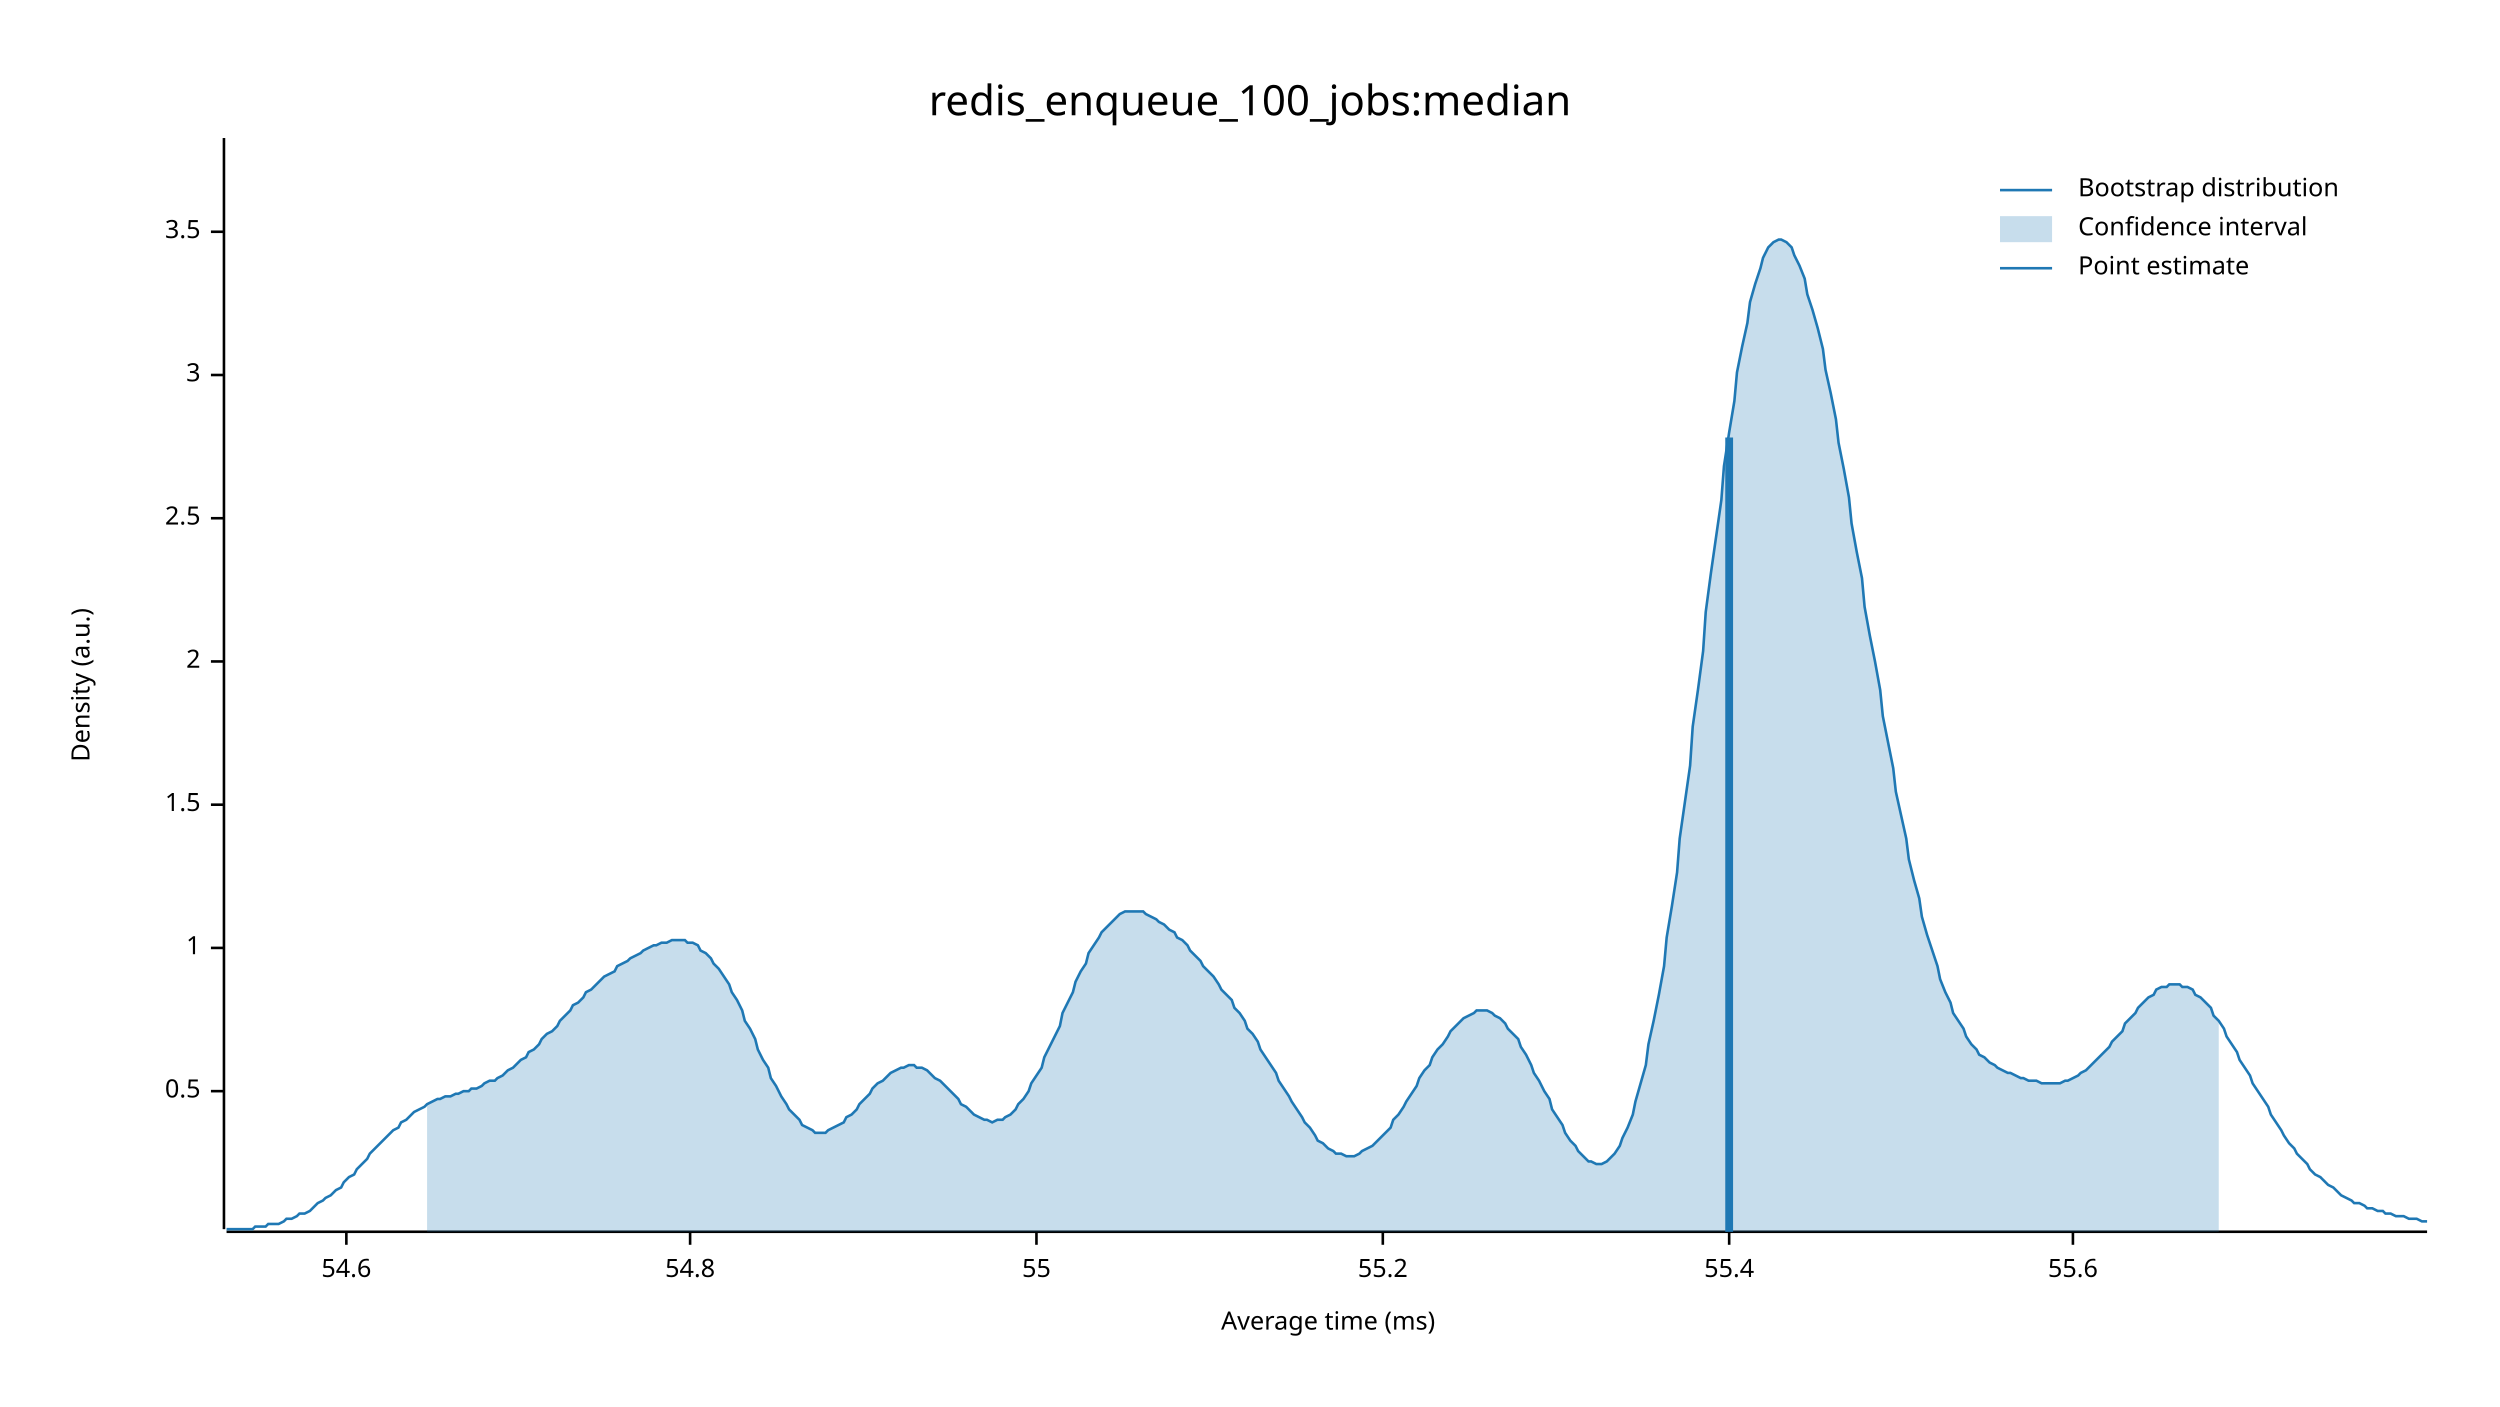
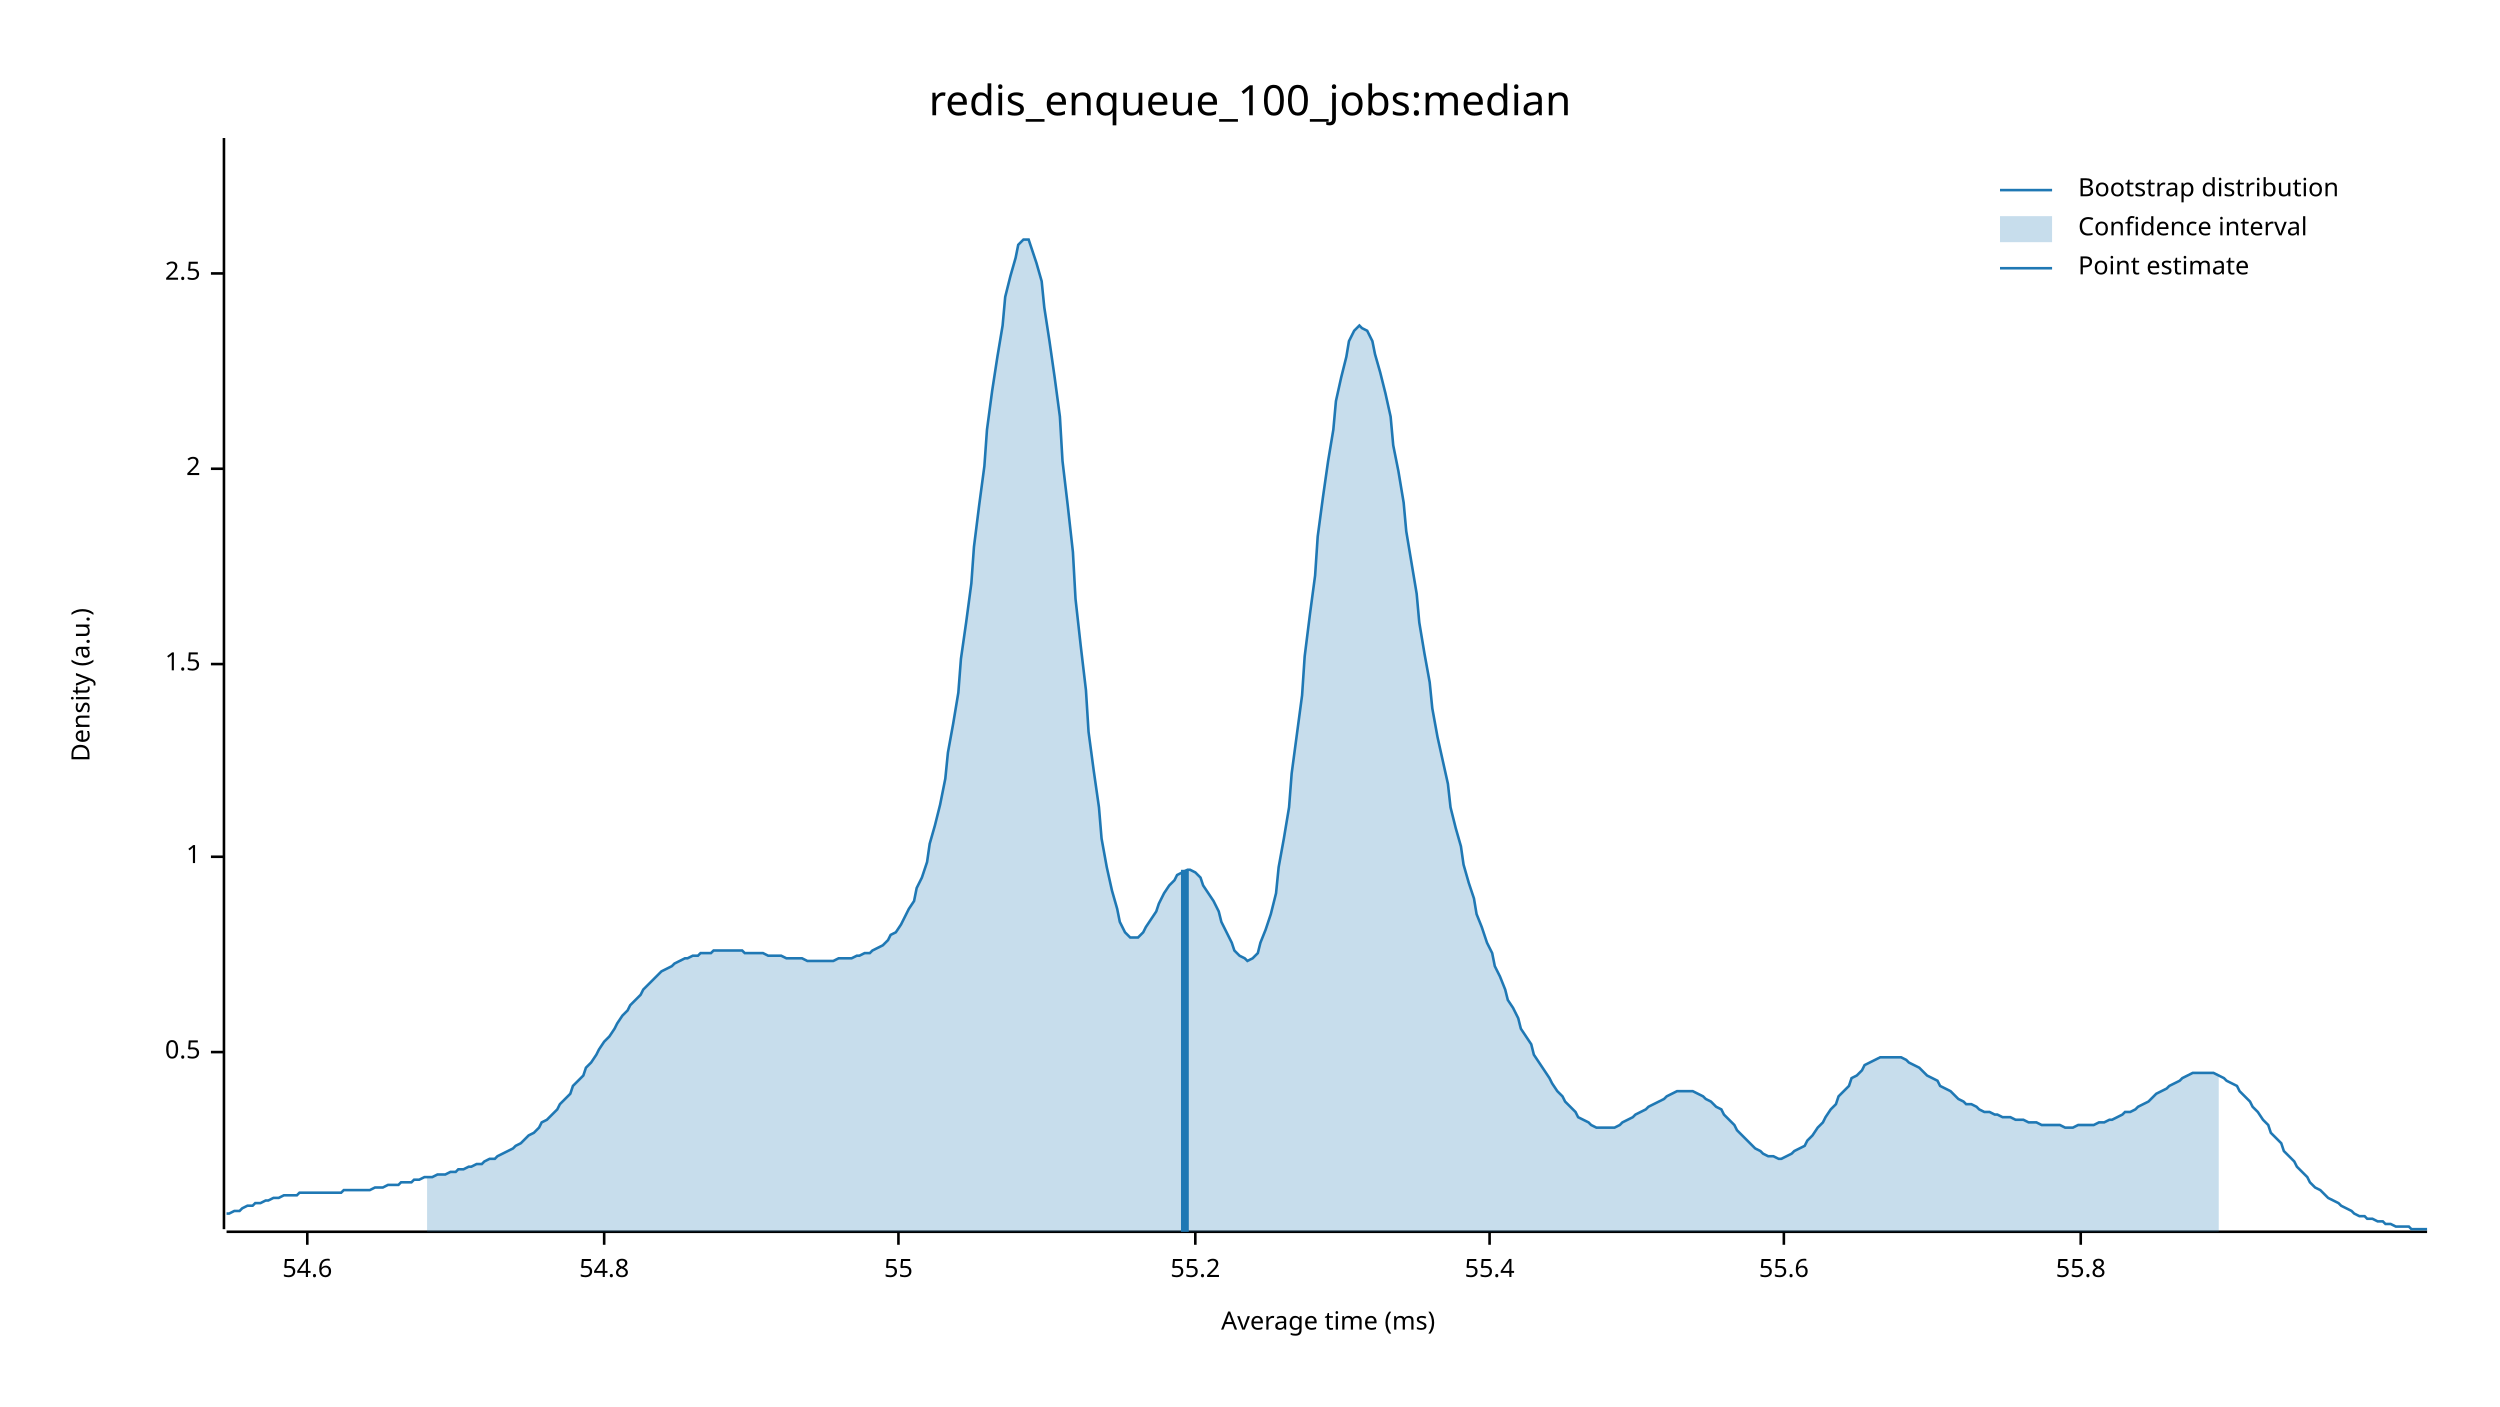
<svg xmlns="http://www.w3.org/2000/svg" width="960" height="540" viewBox="0 0 960 540">
  <text x="480" y="32" dy="0.76em" text-anchor="middle" font-family="sans-serif" font-size="16.129" opacity="1" fill="#000000">
redis_enqueue_100_jobs:median
</text>
  <text x="27" y="263" dy="0.76em" text-anchor="middle" font-family="sans-serif" font-size="9.677" opacity="1" fill="#000000" transform="rotate(270, 27, 263)">
Density (a.u.)
</text>
  <text x="510" y="513" dy="-0.5ex" text-anchor="middle" font-family="sans-serif" font-size="9.677" opacity="1" fill="#000000">
Average time (ms)
</text>
  <polyline fill="none" opacity="1" stroke="#000000" stroke-width="1" points="86,53 86,472 " />
-   <text x="77" y="419" dy="0.5ex" text-anchor="end" font-family="sans-serif" font-size="9.677" opacity="1" fill="#000000">
+   <text x="77" y="404" dy="0.5ex" text-anchor="end" font-family="sans-serif" font-size="9.677" opacity="1" fill="#000000">
0.5
</text>
-   <polyline fill="none" opacity="1" stroke="#000000" stroke-width="1" points="81,419 86,419 " />
-   <text x="77" y="364" dy="0.5ex" text-anchor="end" font-family="sans-serif" font-size="9.677" opacity="1" fill="#000000">
+   <polyline fill="none" opacity="1" stroke="#000000" stroke-width="1" points="81,404 86,404 " />
+   <text x="77" y="329" dy="0.5ex" text-anchor="end" font-family="sans-serif" font-size="9.677" opacity="1" fill="#000000">
1
</text>
-   <polyline fill="none" opacity="1" stroke="#000000" stroke-width="1" points="81,364 86,364 " />
-   <text x="77" y="309" dy="0.5ex" text-anchor="end" font-family="sans-serif" font-size="9.677" opacity="1" fill="#000000">
+   <polyline fill="none" opacity="1" stroke="#000000" stroke-width="1" points="81,329 86,329 " />
+   <text x="77" y="255" dy="0.5ex" text-anchor="end" font-family="sans-serif" font-size="9.677" opacity="1" fill="#000000">
1.5
</text>
-   <polyline fill="none" opacity="1" stroke="#000000" stroke-width="1" points="81,309 86,309 " />
-   <text x="77" y="254" dy="0.5ex" text-anchor="end" font-family="sans-serif" font-size="9.677" opacity="1" fill="#000000">
+   <polyline fill="none" opacity="1" stroke="#000000" stroke-width="1" points="81,255 86,255 " />
+   <text x="77" y="180" dy="0.5ex" text-anchor="end" font-family="sans-serif" font-size="9.677" opacity="1" fill="#000000">
2
</text>
-   <polyline fill="none" opacity="1" stroke="#000000" stroke-width="1" points="81,254 86,254 " />
-   <text x="77" y="199" dy="0.5ex" text-anchor="end" font-family="sans-serif" font-size="9.677" opacity="1" fill="#000000">
+   <polyline fill="none" opacity="1" stroke="#000000" stroke-width="1" points="81,180 86,180 " />
+   <text x="77" y="105" dy="0.5ex" text-anchor="end" font-family="sans-serif" font-size="9.677" opacity="1" fill="#000000">
2.5
</text>
-   <polyline fill="none" opacity="1" stroke="#000000" stroke-width="1" points="81,199 86,199 " />
-   <text x="77" y="144" dy="0.5ex" text-anchor="end" font-family="sans-serif" font-size="9.677" opacity="1" fill="#000000">
- 3
- </text>
-   <polyline fill="none" opacity="1" stroke="#000000" stroke-width="1" points="81,144 86,144 " />
-   <text x="77" y="89" dy="0.5ex" text-anchor="end" font-family="sans-serif" font-size="9.677" opacity="1" fill="#000000">
- 3.5
- </text>
-   <polyline fill="none" opacity="1" stroke="#000000" stroke-width="1" points="81,89 86,89 " />
+   <polyline fill="none" opacity="1" stroke="#000000" stroke-width="1" points="81,105 86,105 " />
  <polyline fill="none" opacity="1" stroke="#000000" stroke-width="1" points="87,473 932,473 " />
-   <text x="133" y="483" dy="0.76em" text-anchor="middle" font-family="sans-serif" font-size="9.677" opacity="1" fill="#000000">
+   <text x="118" y="483" dy="0.76em" text-anchor="middle" font-family="sans-serif" font-size="9.677" opacity="1" fill="#000000">
54.6
</text>
-   <polyline fill="none" opacity="1" stroke="#000000" stroke-width="1" points="133,473 133,478 " />
-   <text x="265" y="483" dy="0.76em" text-anchor="middle" font-family="sans-serif" font-size="9.677" opacity="1" fill="#000000">
+   <polyline fill="none" opacity="1" stroke="#000000" stroke-width="1" points="118,473 118,478 " />
+   <text x="232" y="483" dy="0.76em" text-anchor="middle" font-family="sans-serif" font-size="9.677" opacity="1" fill="#000000">
54.8
</text>
-   <polyline fill="none" opacity="1" stroke="#000000" stroke-width="1" points="265,473 265,478 " />
-   <text x="398" y="483" dy="0.76em" text-anchor="middle" font-family="sans-serif" font-size="9.677" opacity="1" fill="#000000">
+   <polyline fill="none" opacity="1" stroke="#000000" stroke-width="1" points="232,473 232,478 " />
+   <text x="345" y="483" dy="0.76em" text-anchor="middle" font-family="sans-serif" font-size="9.677" opacity="1" fill="#000000">
55
</text>
-   <polyline fill="none" opacity="1" stroke="#000000" stroke-width="1" points="398,473 398,478 " />
-   <text x="531" y="483" dy="0.76em" text-anchor="middle" font-family="sans-serif" font-size="9.677" opacity="1" fill="#000000">
+   <polyline fill="none" opacity="1" stroke="#000000" stroke-width="1" points="345,473 345,478 " />
+   <text x="459" y="483" dy="0.76em" text-anchor="middle" font-family="sans-serif" font-size="9.677" opacity="1" fill="#000000">
55.2
</text>
-   <polyline fill="none" opacity="1" stroke="#000000" stroke-width="1" points="531,473 531,478 " />
-   <text x="664" y="483" dy="0.76em" text-anchor="middle" font-family="sans-serif" font-size="9.677" opacity="1" fill="#000000">
+   <polyline fill="none" opacity="1" stroke="#000000" stroke-width="1" points="459,473 459,478 " />
+   <text x="572" y="483" dy="0.76em" text-anchor="middle" font-family="sans-serif" font-size="9.677" opacity="1" fill="#000000">
55.4
</text>
-   <polyline fill="none" opacity="1" stroke="#000000" stroke-width="1" points="664,473 664,478 " />
-   <text x="796" y="483" dy="0.76em" text-anchor="middle" font-family="sans-serif" font-size="9.677" opacity="1" fill="#000000">
+   <polyline fill="none" opacity="1" stroke="#000000" stroke-width="1" points="572,473 572,478 " />
+   <text x="685" y="483" dy="0.76em" text-anchor="middle" font-family="sans-serif" font-size="9.677" opacity="1" fill="#000000">
55.6
</text>
-   <polyline fill="none" opacity="1" stroke="#000000" stroke-width="1" points="796,473 796,478 " />
-   <polyline fill="none" opacity="1" stroke="#1F78B4" stroke-width="1" points="87,472 88,472 90,472 92,472 93,472 95,472 97,472 98,471 100,471 102,471 103,470 105,470 107,470 109,469 110,468 112,468 114,467 115,466 117,466 119,465 120,464 122,462 124,461 125,460 127,459 129,457 131,456 132,454 134,452 136,451 137,449 139,447 141,445 142,443 144,441 146,439 147,438 149,436 151,434 153,433 154,431 156,430 158,428 159,427 161,426 163,425 164,424 166,423 168,422 169,422 171,421 173,421 175,420 176,420 178,419 180,419 181,418 183,418 185,417 186,416 188,415 190,415 191,414 193,413 195,411 197,410 198,409 200,407 202,406 203,404 205,403 207,401 208,399 210,397 212,396 214,394 215,392 217,390 219,388 220,386 222,385 224,383 225,381 227,380 229,378 230,377 232,375 234,374 236,373 237,371 239,370 241,369 242,368 244,367 246,366 247,365 249,364 251,363 252,363 254,362 256,362 258,361 259,361 261,361 263,361 264,362 266,362 268,363 269,365 271,366 273,368 274,370 276,372 278,375 280,378 281,381 283,384 285,388 286,392 288,395 290,399 291,403 293,407 295,410 296,414 298,417 300,421 302,424 303,426 305,428 307,430 308,432 310,433 312,434 313,435 315,435 317,435 318,434 320,433 322,432 324,431 325,429 327,428 329,426 330,424 332,422 334,420 335,418 337,416 339,415 341,413 342,412 344,411 346,410 347,410 349,409 351,409 352,410 354,410 356,411 357,412 359,414 361,415 363,417 364,418 366,420 368,422 369,424 371,425 373,427 374,428 376,429 378,430 379,430 381,431 383,430 385,430 386,429 388,428 390,426 391,424 393,422 395,419 396,416 398,413 400,410 401,406 403,402 405,398 407,394 408,389 410,385 412,381 413,377 415,373 417,370 418,366 420,363 422,360 423,358 425,356 427,354 429,352 430,351 432,350 434,350 435,350 437,350 439,350 440,351 442,352 444,353 445,354 447,355 449,357 451,358 452,360 454,361 456,363 457,365 459,367 461,369 462,371 464,373 466,375 468,378 469,380 471,382 473,384 474,387 476,389 478,392 479,395 481,397 483,400 484,403 486,406 488,409 490,412 491,415 493,418 495,421 496,423 498,426 500,429 501,431 503,433 505,436 506,438 508,439 510,441 512,442 513,443 515,443 517,444 518,444 520,444 522,443 523,442 525,441 527,440 528,439 530,437 532,435 534,433 535,430 537,428 539,425 540,423 542,420 544,417 545,414 547,411 549,409 550,406 552,403 554,401 556,398 557,396 559,394 561,392 562,391 564,390 566,389 567,388 569,388 571,388 573,389 574,390 576,391 578,393 579,395 581,397 583,399 584,402 586,405 588,409 589,412 591,415 593,419 595,422 596,426 598,429 600,432 601,435 603,438 605,440 606,442 608,444 610,446 611,446 613,447 615,447 617,446 618,445 620,443 622,440 623,437 625,433 627,428 628,423 630,416 632,409 633,401 635,392 637,382 639,371 640,360 642,348 644,335 645,322 647,308 649,294 650,279 652,265 654,250 655,235 657,220 659,206 661,192 662,179 664,166 666,154 667,143 669,133 671,124 672,116 674,109 676,103 677,99 679,95 681,93 683,92 684,92 686,93 688,95 689,98 691,102 693,107 694,113 696,119 698,126 700,134 701,142 703,151 705,161 706,170 708,180 710,191 711,201 713,212 715,222 716,233 718,244 720,254 722,265 723,275 725,285 727,295 728,304 730,313 732,322 733,330 735,338 737,345 738,352 740,359 742,365 744,371 745,376 747,381 749,385 750,389 752,392 754,395 755,398 757,401 759,403 760,405 762,406 764,408 766,409 767,410 769,411 771,412 772,412 774,413 776,414 777,414 779,415 781,415 782,415 784,416 786,416 788,416 789,416 791,416 793,415 794,415 796,414 798,413 799,412 801,411 803,409 804,408 806,406 808,404 810,402 811,400 813,398 815,396 816,393 818,391 820,389 821,387 823,385 825,383 827,382 828,380 830,379 832,379 833,378 835,378 837,378 838,379 840,379 842,380 843,382 845,383 847,385 849,387 850,390 852,392 854,395 855,398 857,401 859,404 860,407 862,410 864,413 865,416 867,419 869,422 871,425 872,428 874,431 876,434 877,436 879,439 881,441 882,443 884,445 886,447 887,449 889,451 891,452 893,454 894,455 896,456 898,458 899,459 901,460 903,461 904,462 906,462 908,463 909,464 911,464 913,465 915,465 916,466 918,466 920,467 921,467 923,467 925,468 926,468 928,468 930,469 932,469 " />
-   <polygon opacity="0.25" fill="#1F78B4" points="164,424 166,423 168,422 169,422 171,421 173,421 175,420 176,420 178,419 180,419 181,418 183,418 185,417 186,416 188,415 190,415 191,414 193,413 195,411 197,410 198,409 200,407 202,406 203,404 205,403 207,401 208,399 210,397 212,396 214,394 215,392 217,390 219,388 220,386 222,385 224,383 225,381 227,380 229,378 230,377 232,375 234,374 236,373 237,371 239,370 241,369 242,368 244,367 246,366 247,365 249,364 251,363 252,363 254,362 256,362 258,361 259,361 261,361 263,361 264,362 266,362 268,363 269,365 271,366 273,368 274,370 276,372 278,375 280,378 281,381 283,384 285,388 286,392 288,395 290,399 291,403 293,407 295,410 296,414 298,417 300,421 302,424 303,426 305,428 307,430 308,432 310,433 312,434 313,435 315,435 317,435 318,434 320,433 322,432 324,431 325,429 327,428 329,426 330,424 332,422 334,420 335,418 337,416 339,415 341,413 342,412 344,411 346,410 347,410 349,409 351,409 352,410 354,410 356,411 357,412 359,414 361,415 363,417 364,418 366,420 368,422 369,424 371,425 373,427 374,428 376,429 378,430 379,430 381,431 383,430 385,430 386,429 388,428 390,426 391,424 393,422 395,419 396,416 398,413 400,410 401,406 403,402 405,398 407,394 408,389 410,385 412,381 413,377 415,373 417,370 418,366 420,363 422,360 423,358 425,356 427,354 429,352 430,351 432,350 434,350 435,350 437,350 439,350 440,351 442,352 444,353 445,354 447,355 449,357 451,358 452,360 454,361 456,363 457,365 459,367 461,369 462,371 464,373 466,375 468,378 469,380 471,382 473,384 474,387 476,389 478,392 479,395 481,397 483,400 484,403 486,406 488,409 490,412 491,415 493,418 495,421 496,423 498,426 500,429 501,431 503,433 505,436 506,438 508,439 510,441 512,442 513,443 515,443 517,444 518,444 520,444 522,443 523,442 525,441 527,440 528,439 530,437 532,435 534,433 535,430 537,428 539,425 540,423 542,420 544,417 545,414 547,411 549,409 550,406 552,403 554,401 556,398 557,396 559,394 561,392 562,391 564,390 566,389 567,388 569,388 571,388 573,389 574,390 576,391 578,393 579,395 581,397 583,399 584,402 586,405 588,409 589,412 591,415 593,419 595,422 596,426 598,429 600,432 601,435 603,438 605,440 606,442 608,444 610,446 611,446 613,447 615,447 617,446 618,445 620,443 622,440 623,437 625,433 627,428 628,423 630,416 632,409 633,401 635,392 637,382 639,371 640,360 642,348 644,335 645,322 647,308 649,294 650,279 652,265 654,250 655,235 657,220 659,206 661,192 662,179 664,166 666,154 667,143 669,133 671,124 672,116 674,109 676,103 677,99 679,95 681,93 683,92 684,92 686,93 688,95 689,98 691,102 693,107 694,113 696,119 698,126 700,134 701,142 703,151 705,161 706,170 708,180 710,191 711,201 713,212 715,222 716,233 718,244 720,254 722,265 723,275 725,285 727,295 728,304 730,313 732,322 733,330 735,338 737,345 738,352 740,359 742,365 744,371 745,376 747,381 749,385 750,389 752,392 754,395 755,398 757,401 759,403 760,405 762,406 764,408 766,409 767,410 769,411 771,412 772,412 774,413 776,414 777,414 779,415 781,415 782,415 784,416 786,416 788,416 789,416 791,416 793,415 794,415 796,414 798,413 799,412 801,411 803,409 804,408 806,406 808,404 810,402 811,400 813,398 815,396 816,393 818,391 820,389 821,387 823,385 825,383 827,382 828,380 830,379 832,379 833,378 835,378 837,378 838,379 840,379 842,380 843,382 845,383 847,385 849,387 850,390 852,392 852,473 164,473 " />
-   <polyline fill="none" opacity="1" stroke="#1F78B4" stroke-width="3" points="664,473 664,168 " />
+   <polyline fill="none" opacity="1" stroke="#000000" stroke-width="1" points="685,473 685,478 " />
+   <text x="799" y="483" dy="0.76em" text-anchor="middle" font-family="sans-serif" font-size="9.677" opacity="1" fill="#000000">
+ 55.8
+ </text>
+   <polyline fill="none" opacity="1" stroke="#000000" stroke-width="1" points="799,473 799,478 " />
+   <polyline fill="none" opacity="1" stroke="#1F78B4" stroke-width="1" points="87,466 88,466 90,465 92,465 93,464 95,463 97,463 98,462 100,462 102,461 103,461 105,460 107,460 109,459 110,459 112,459 114,459 115,458 117,458 119,458 120,458 122,458 124,458 125,458 127,458 129,458 131,458 132,457 134,457 136,457 137,457 139,457 141,457 142,457 144,456 146,456 147,456 149,455 151,455 153,455 154,454 156,454 158,454 159,453 161,453 163,452 164,452 166,452 168,451 169,451 171,451 173,450 175,450 176,449 178,449 180,448 181,448 183,447 185,447 186,446 188,445 190,445 191,444 193,443 195,442 197,441 198,440 200,439 202,437 203,436 205,435 207,433 208,431 210,430 212,428 214,426 215,424 217,422 219,420 220,417 222,415 224,413 225,410 227,408 229,405 230,403 232,400 234,398 236,395 237,393 239,390 241,388 242,386 244,384 246,382 247,380 249,378 251,376 252,375 254,373 256,372 258,371 259,370 261,369 263,368 264,368 266,367 268,367 269,366 271,366 273,366 274,365 276,365 278,365 280,365 281,365 283,365 285,365 286,366 288,366 290,366 291,366 293,366 295,367 296,367 298,367 300,367 302,368 303,368 305,368 307,368 308,368 310,369 312,369 313,369 315,369 317,369 318,369 320,369 322,368 324,368 325,368 327,368 329,367 330,367 332,366 334,366 335,365 337,364 339,363 341,361 342,359 344,358 346,355 347,353 349,349 351,346 352,341 354,337 356,331 357,324 359,317 361,309 363,299 364,289 366,278 368,266 369,253 371,239 373,224 374,210 376,194 378,179 379,165 381,150 383,137 385,125 386,114 388,106 390,99 391,94 393,92 395,92 396,95 398,101 400,108 401,118 403,131 405,145 407,160 408,177 410,194 412,212 413,230 415,248 417,265 418,281 420,296 422,310 423,322 425,333 427,342 429,349 430,354 432,358 434,360 435,360 437,360 439,358 440,356 442,353 444,350 445,347 447,343 449,340 451,338 452,336 454,335 456,334 457,334 459,335 461,337 462,340 464,343 466,346 468,350 469,354 471,358 473,362 474,365 476,367 478,368 479,369 481,368 483,366 484,362 486,357 488,351 490,343 491,333 493,322 495,310 496,297 498,282 500,267 501,252 503,236 505,221 506,206 508,191 510,177 512,165 513,154 515,145 517,137 518,131 520,127 522,125 523,126 525,127 527,131 528,136 530,143 532,151 534,160 535,171 537,181 539,193 540,204 542,216 544,228 545,239 547,251 549,262 550,272 552,283 554,292 556,301 557,310 559,318 561,325 562,332 564,339 566,345 567,351 569,356 571,362 573,366 574,371 576,375 578,380 579,384 581,387 583,391 584,395 586,398 588,401 589,405 591,408 593,411 595,414 596,416 598,419 600,421 601,423 603,425 605,427 606,429 608,430 610,431 611,432 613,433 615,433 617,433 618,433 620,433 622,432 623,431 625,430 627,429 628,428 630,427 632,426 633,425 635,424 637,423 639,422 640,421 642,420 644,419 645,419 647,419 649,419 650,419 652,420 654,421 655,422 657,423 659,425 661,426 662,428 664,430 666,432 667,434 669,436 671,438 672,439 674,441 676,442 677,443 679,444 681,444 683,445 684,445 686,444 688,443 689,442 691,441 693,440 694,438 696,436 698,433 700,431 701,429 703,426 705,424 706,421 708,419 710,417 711,414 713,413 715,411 716,409 718,408 720,407 722,406 723,406 725,406 727,406 728,406 730,406 732,407 733,408 735,409 737,410 738,411 740,413 742,414 744,415 745,417 747,418 749,419 750,420 752,422 754,423 755,424 757,424 759,425 760,426 762,427 764,427 766,428 767,428 769,429 771,429 772,429 774,430 776,430 777,430 779,431 781,431 782,431 784,432 786,432 788,432 789,432 791,432 793,433 794,433 796,433 798,432 799,432 801,432 803,432 804,432 806,431 808,431 810,430 811,430 813,429 815,428 816,427 818,427 820,426 821,425 823,424 825,423 827,421 828,420 830,419 832,418 833,417 835,416 837,415 838,414 840,413 842,412 843,412 845,412 847,412 849,412 850,412 852,413 854,414 855,415 857,416 859,417 860,419 862,421 864,423 865,425 867,427 869,430 871,432 872,435 874,437 876,439 877,442 879,444 881,446 882,448 884,450 886,452 887,454 889,456 891,457 893,459 894,460 896,461 898,462 899,463 901,464 903,465 904,466 906,467 908,467 909,468 911,468 913,469 915,469 916,470 918,470 920,471 921,471 923,471 925,471 926,472 928,472 930,472 932,472 " />
+   <polygon opacity="0.25" fill="#1F78B4" points="164,452 166,452 168,451 169,451 171,451 173,450 175,450 176,449 178,449 180,448 181,448 183,447 185,447 186,446 188,445 190,445 191,444 193,443 195,442 197,441 198,440 200,439 202,437 203,436 205,435 207,433 208,431 210,430 212,428 214,426 215,424 217,422 219,420 220,417 222,415 224,413 225,410 227,408 229,405 230,403 232,400 234,398 236,395 237,393 239,390 241,388 242,386 244,384 246,382 247,380 249,378 251,376 252,375 254,373 256,372 258,371 259,370 261,369 263,368 264,368 266,367 268,367 269,366 271,366 273,366 274,365 276,365 278,365 280,365 281,365 283,365 285,365 286,366 288,366 290,366 291,366 293,366 295,367 296,367 298,367 300,367 302,368 303,368 305,368 307,368 308,368 310,369 312,369 313,369 315,369 317,369 318,369 320,369 322,368 324,368 325,368 327,368 329,367 330,367 332,366 334,366 335,365 337,364 339,363 341,361 342,359 344,358 346,355 347,353 349,349 351,346 352,341 354,337 356,331 357,324 359,317 361,309 363,299 364,289 366,278 368,266 369,253 371,239 373,224 374,210 376,194 378,179 379,165 381,150 383,137 385,125 386,114 388,106 390,99 391,94 393,92 395,92 396,95 398,101 400,108 401,118 403,131 405,145 407,160 408,177 410,194 412,212 413,230 415,248 417,265 418,281 420,296 422,310 423,322 425,333 427,342 429,349 430,354 432,358 434,360 435,360 437,360 439,358 440,356 442,353 444,350 445,347 447,343 449,340 451,338 452,336 454,335 456,334 457,334 459,335 461,337 462,340 464,343 466,346 468,350 469,354 471,358 473,362 474,365 476,367 478,368 479,369 481,368 483,366 484,362 486,357 488,351 490,343 491,333 493,322 495,310 496,297 498,282 500,267 501,252 503,236 505,221 506,206 508,191 510,177 512,165 513,154 515,145 517,137 518,131 520,127 522,125 523,126 525,127 527,131 528,136 530,143 532,151 534,160 535,171 537,181 539,193 540,204 542,216 544,228 545,239 547,251 549,262 550,272 552,283 554,292 556,301 557,310 559,318 561,325 562,332 564,339 566,345 567,351 569,356 571,362 573,366 574,371 576,375 578,380 579,384 581,387 583,391 584,395 586,398 588,401 589,405 591,408 593,411 595,414 596,416 598,419 600,421 601,423 603,425 605,427 606,429 608,430 610,431 611,432 613,433 615,433 617,433 618,433 620,433 622,432 623,431 625,430 627,429 628,428 630,427 632,426 633,425 635,424 637,423 639,422 640,421 642,420 644,419 645,419 647,419 649,419 650,419 652,420 654,421 655,422 657,423 659,425 661,426 662,428 664,430 666,432 667,434 669,436 671,438 672,439 674,441 676,442 677,443 679,444 681,444 683,445 684,445 686,444 688,443 689,442 691,441 693,440 694,438 696,436 698,433 700,431 701,429 703,426 705,424 706,421 708,419 710,417 711,414 713,413 715,411 716,409 718,408 720,407 722,406 723,406 725,406 727,406 728,406 730,406 732,407 733,408 735,409 737,410 738,411 740,413 742,414 744,415 745,417 747,418 749,419 750,420 752,422 754,423 755,424 757,424 759,425 760,426 762,427 764,427 766,428 767,428 769,429 771,429 772,429 774,430 776,430 777,430 779,431 781,431 782,431 784,432 786,432 788,432 789,432 791,432 793,433 794,433 796,433 798,432 799,432 801,432 803,432 804,432 806,431 808,431 810,430 811,430 813,429 815,428 816,427 818,427 820,426 821,425 823,424 825,423 827,421 828,420 830,419 832,418 833,417 835,416 837,415 838,414 840,413 842,412 843,412 845,412 847,412 849,412 850,412 852,413 852,473 164,473 " />
+   <polyline fill="none" opacity="1" stroke="#1F78B4" stroke-width="3" points="455,473 455,334 " />
  <text x="798" y="68" dy="0.76em" text-anchor="start" font-family="sans-serif" font-size="9.677" opacity="1" fill="#000000">
Bootstrap distribution
</text>
  <text x="798" y="83" dy="0.76em" text-anchor="start" font-family="sans-serif" font-size="9.677" opacity="1" fill="#000000">
Confidence interval
</text>
  <text x="798" y="98" dy="0.76em" text-anchor="start" font-family="sans-serif" font-size="9.677" opacity="1" fill="#000000">
Point estimate
</text>
  <polyline fill="none" opacity="1" stroke="#1F78B4" stroke-width="1" points="768,73 788,73 " />
  <rect x="768" y="83" width="20" height="10" opacity="0.25" fill="#1F78B4" stroke="none" />
  <polyline fill="none" opacity="1" stroke="#1F78B4" stroke-width="1" points="768,103 788,103 " />
</svg>
